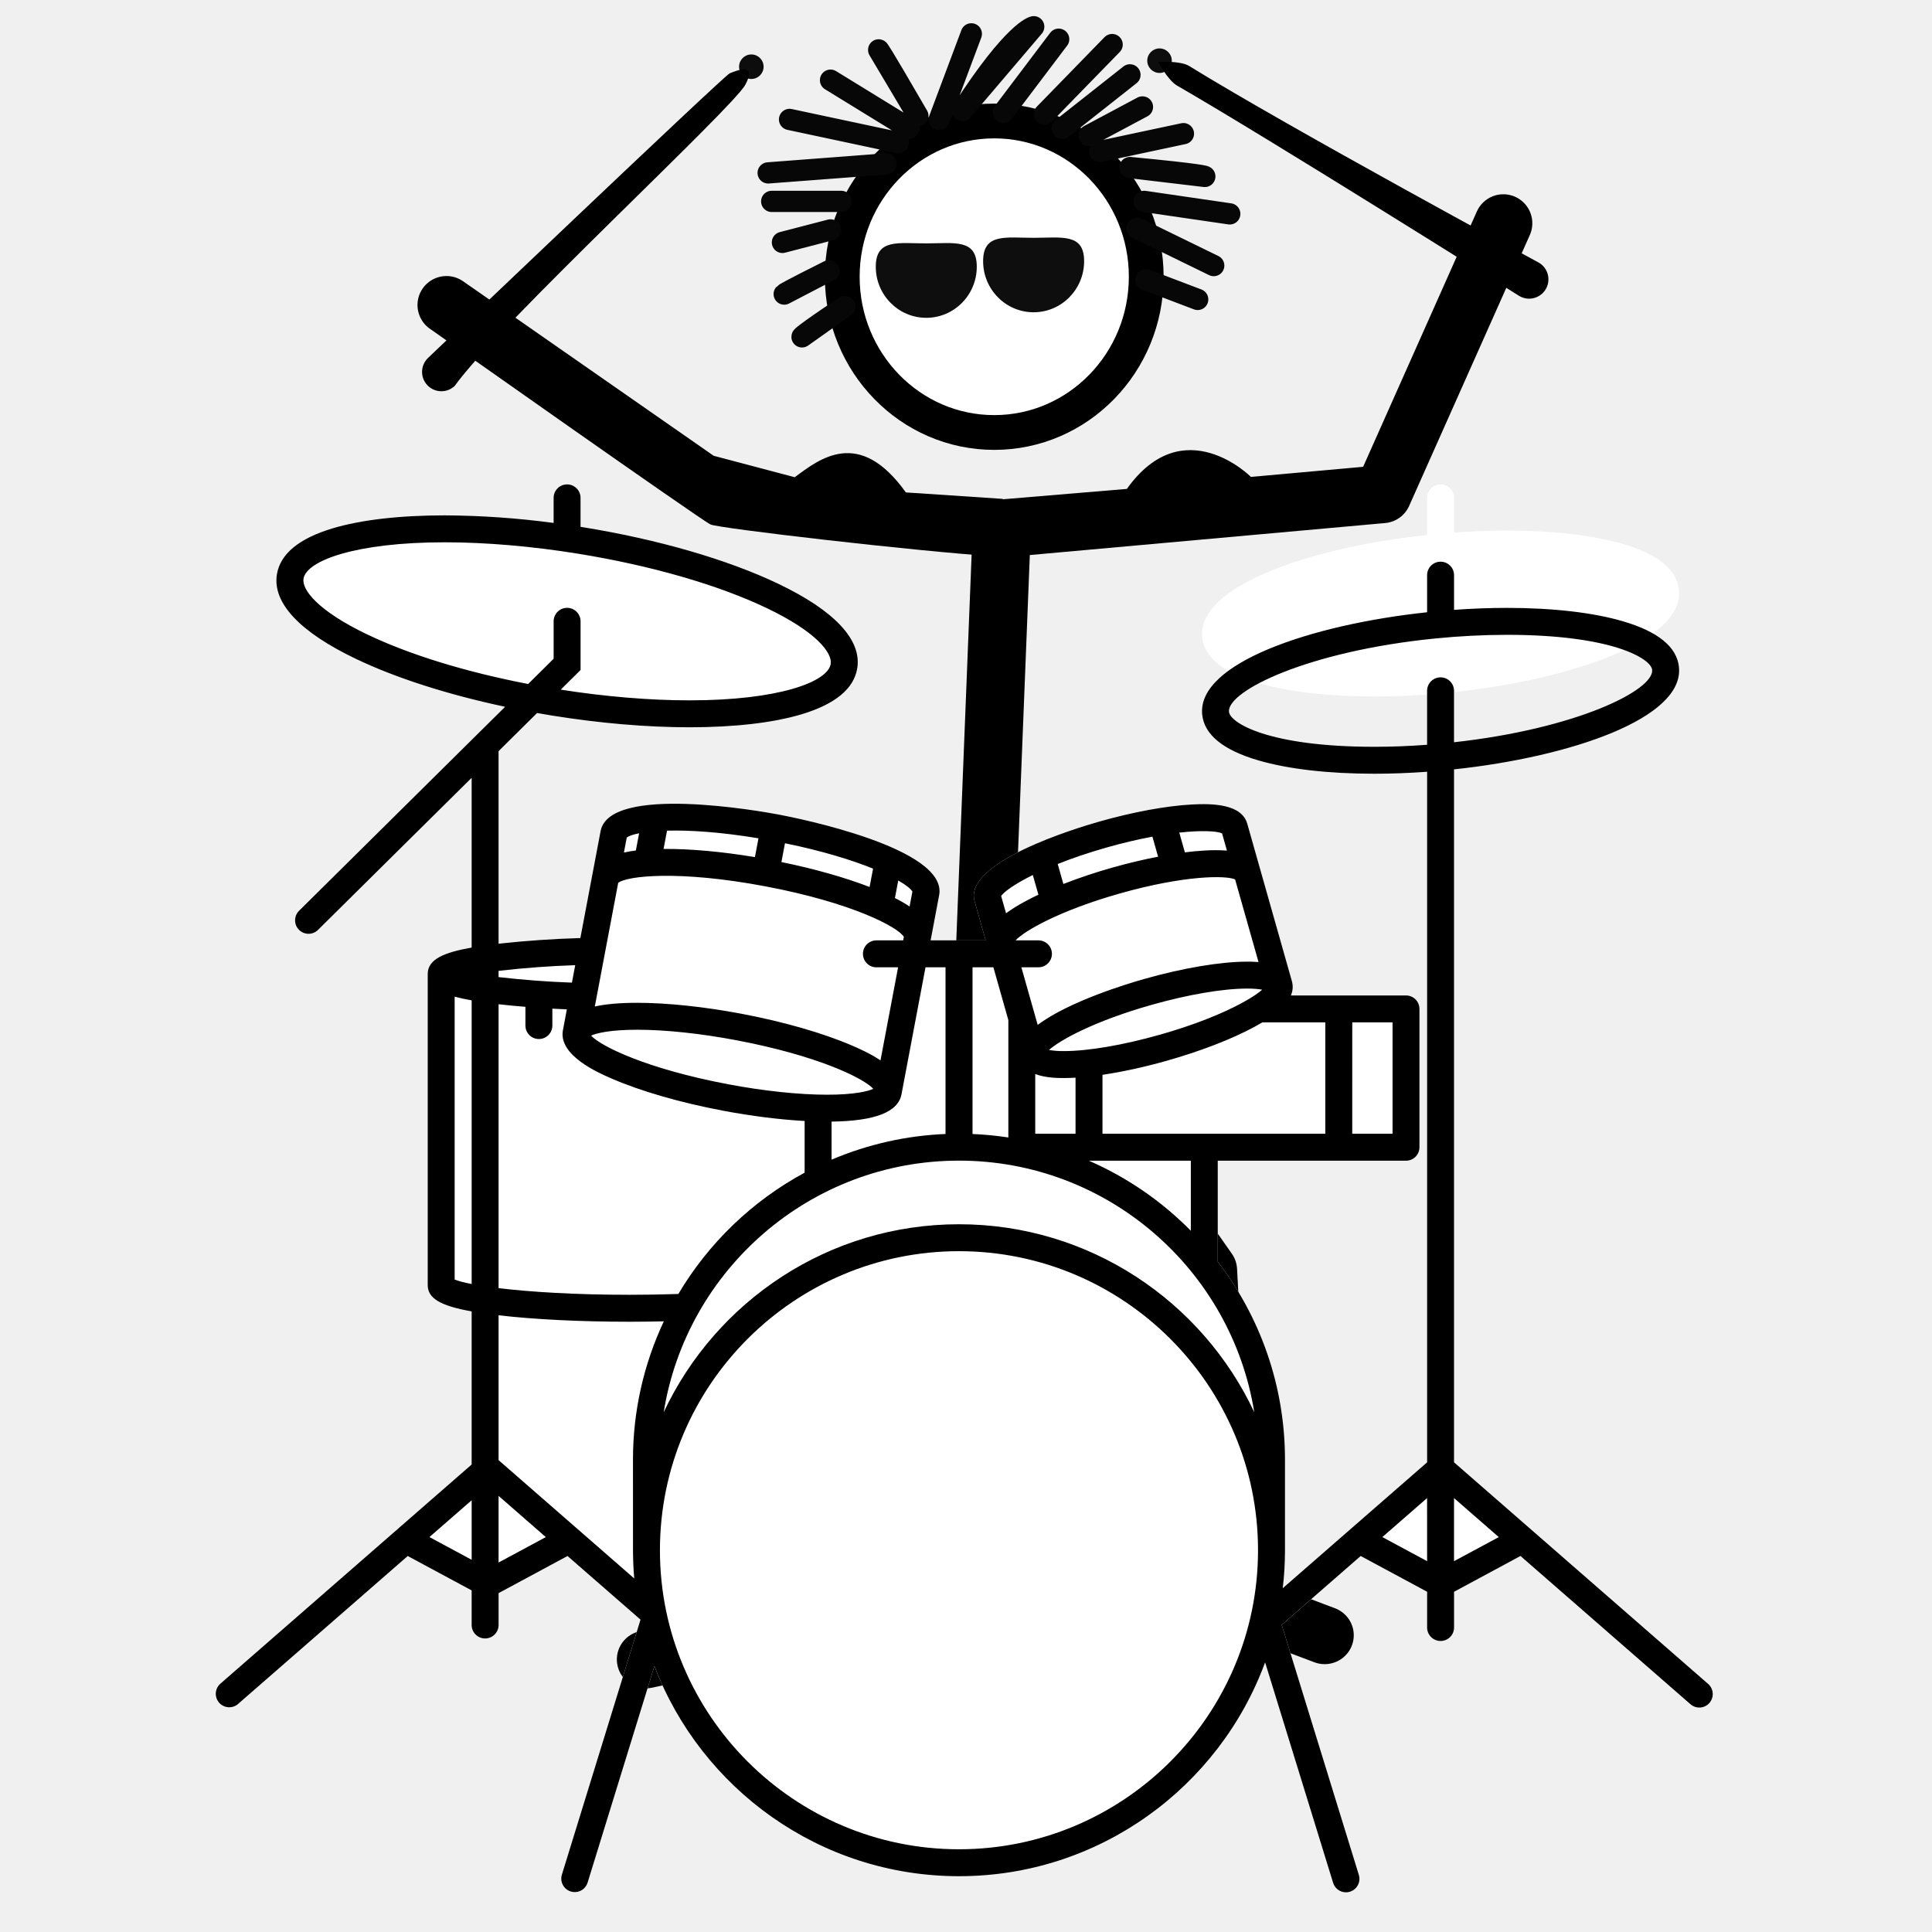
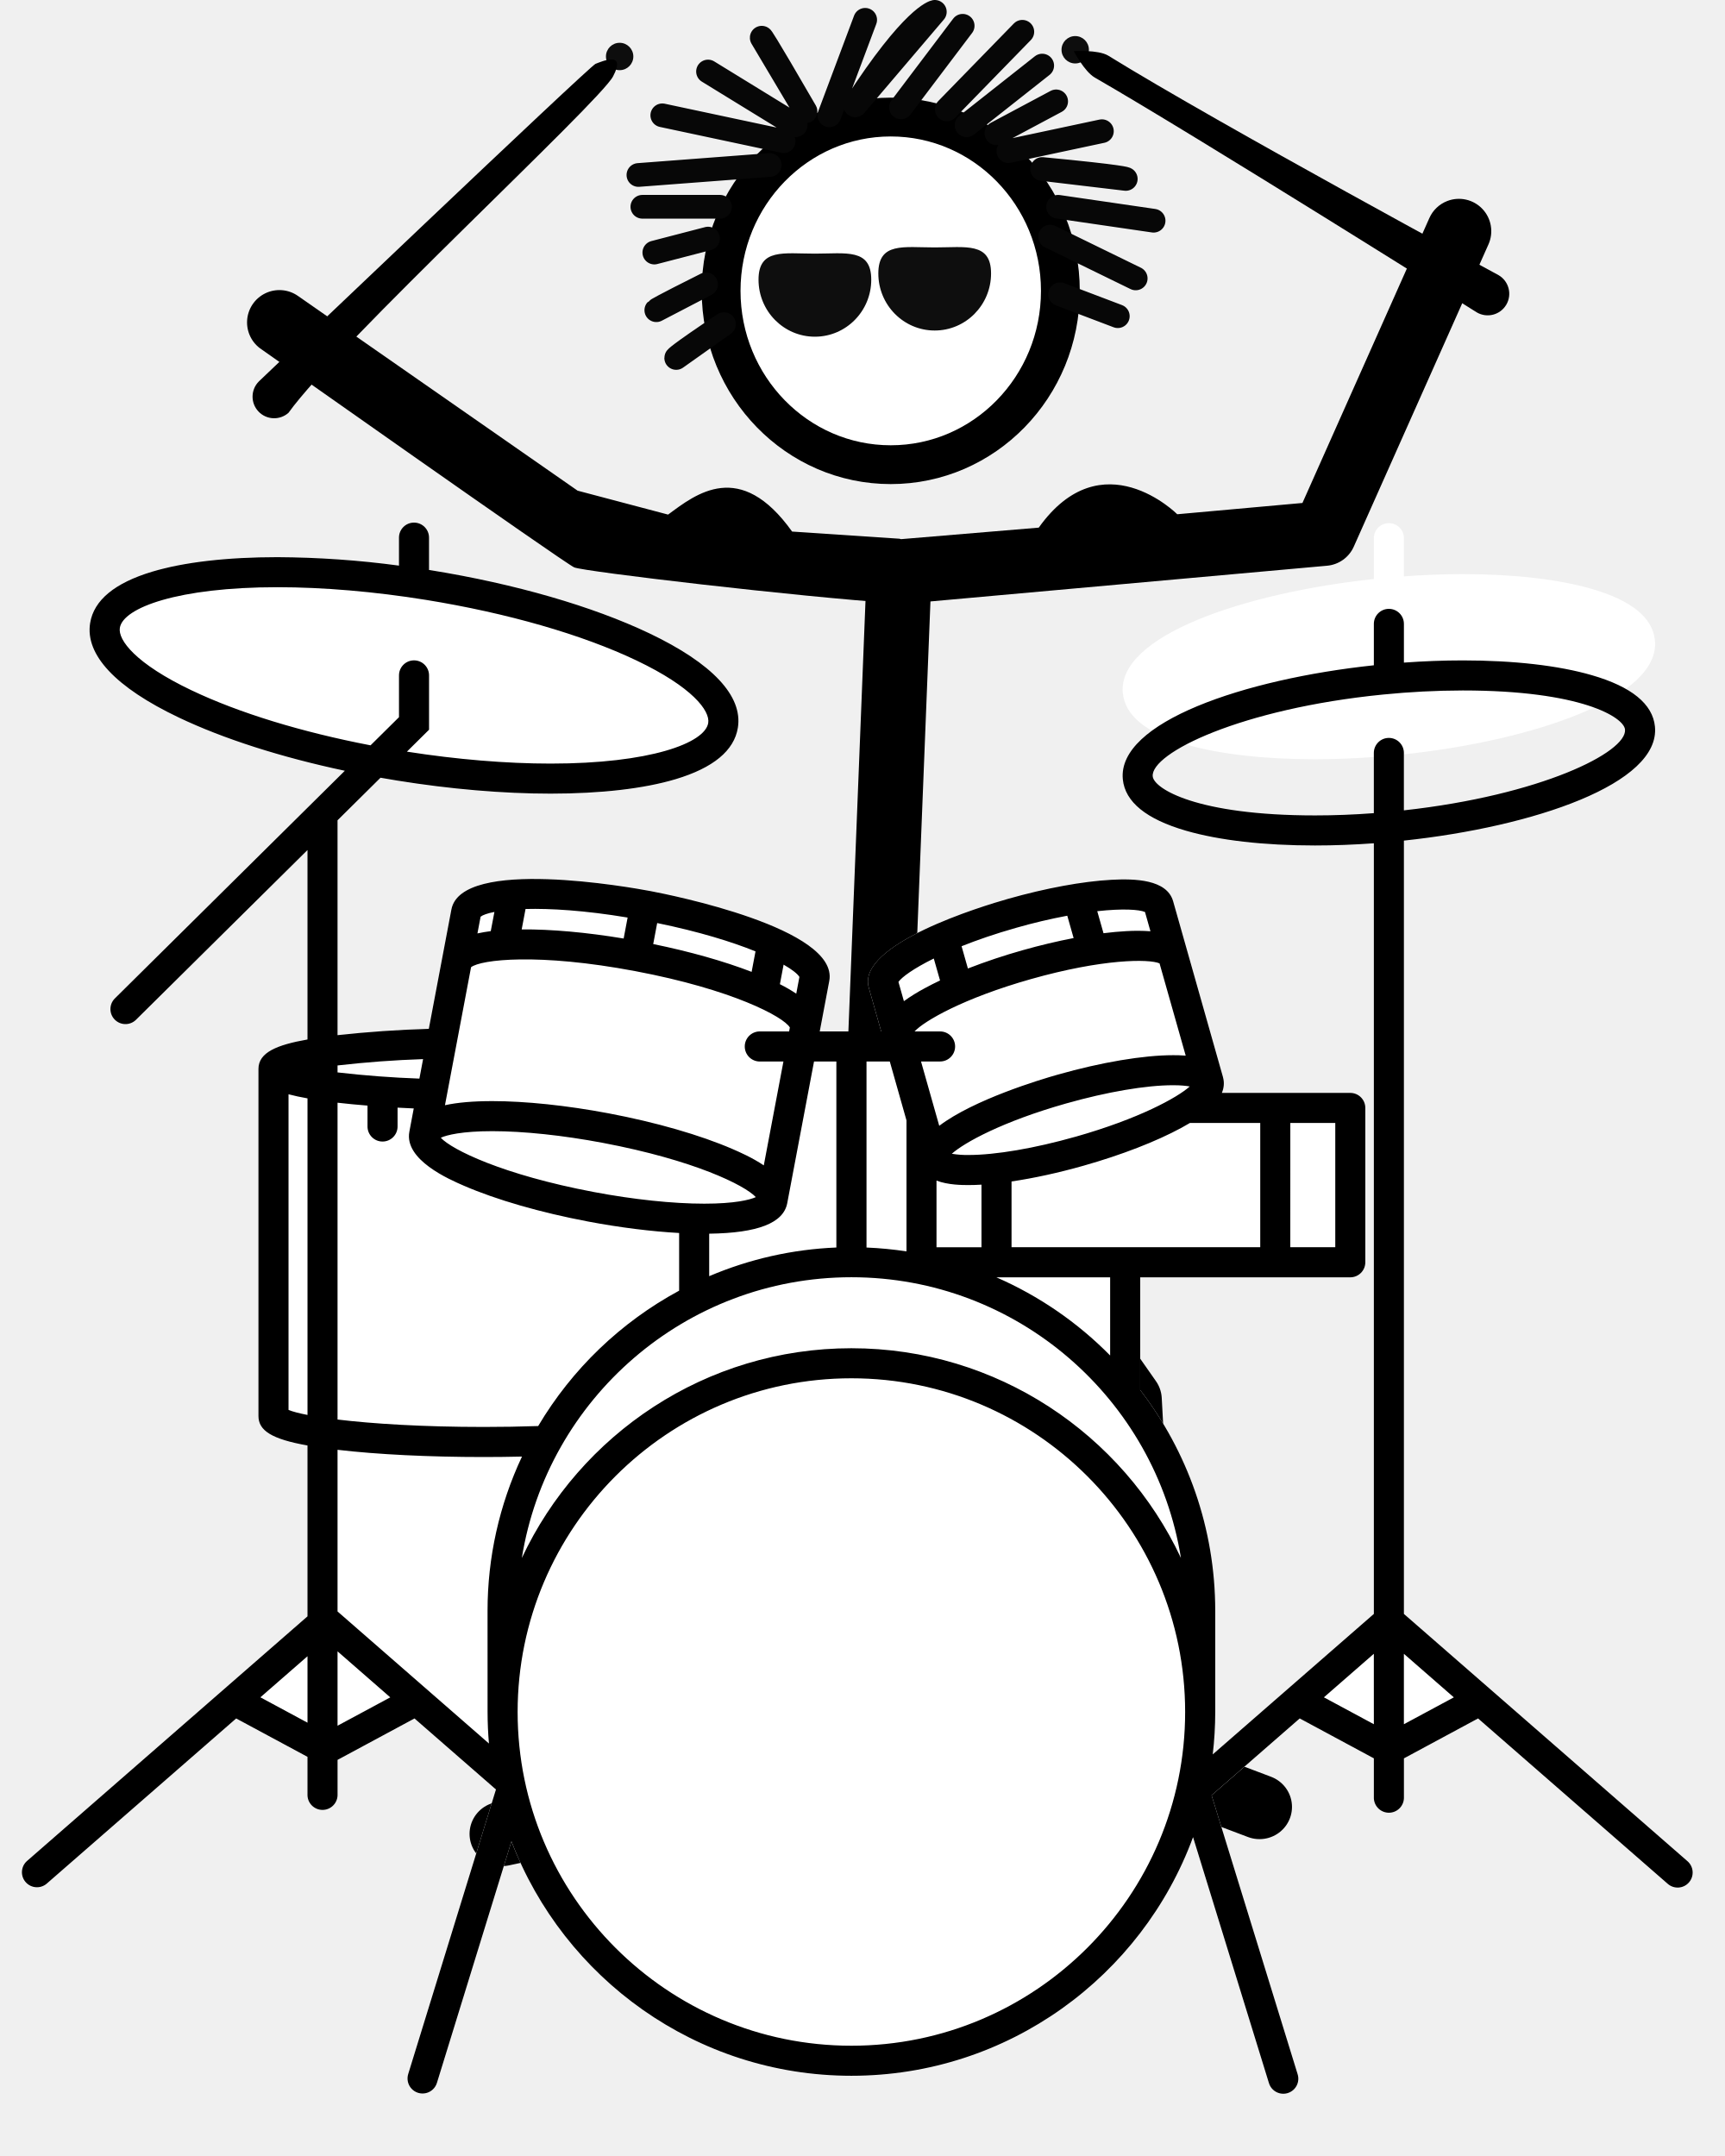
- <svg xmlns="http://www.w3.org/2000/svg" xml:space="preserve" width="100" height="100">
-   <g style="display:inline;stroke-width:1.839;stroke-dasharray:none">
-     <path d="m45.982 27.867-.55 13.945" style="fill:none;stroke:#000;stroke-width:1.839;stroke-linecap:round;stroke-linejoin:round;stroke-miterlimit:4.7;stroke-dasharray:none;stroke-opacity:1" transform="matrix(1.63742 0 0 1.62584 -23.45 -17.717)" />
-     <path d="m56.195 62.957-3.126-1.19-.562-10.43-6.93-9.966-7.078 10.188.284 11.298-4.043.87" style="display:inline;fill:none;stroke:#000;stroke-width:1.839;stroke-linecap:round;stroke-linejoin:round;stroke-miterlimit:4.7;stroke-dasharray:none;stroke-opacity:1" transform="matrix(1.63742 0 0 1.62584 -23.45 -17.717)" />
+ <svg xmlns="http://www.w3.org/2000/svg" xml:space="preserve" width="80" height="100" version="1.1" id="svg8">
+   <defs id="defs8" />
+   <g style="display:inline;stroke-width:1.839;stroke-dasharray:none" id="g2" transform="translate(-10.15201,-0.8330267)">
+     <path d="m 45.982,27.867 -0.55,13.945" style="fill:none;stroke:#000000;stroke-width:1.839;stroke-linecap:round;stroke-linejoin:round;stroke-miterlimit:4.7;stroke-dasharray:none;stroke-opacity:1" transform="matrix(1.63742,0,0,1.62584,-23.45,-17.717)" id="path1" />
+     <path d="m 56.195,62.957 -3.126,-1.19 -0.562,-10.43 -6.93,-9.966 -7.078,10.188 0.284,11.298 -4.043,0.87" style="display:inline;fill:none;stroke:#000000;stroke-width:1.839;stroke-linecap:round;stroke-linejoin:round;stroke-miterlimit:4.7;stroke-dasharray:none;stroke-opacity:1" transform="matrix(1.63742,0,0,1.62584,-23.45,-17.717)" id="path2" />
  </g>
-   <path d="M29.352 25.072a.697.697 0 0 0-.698.698v1.298a44 44 0 0 0-5.636-.392c-2.329 0-4.336.232-5.803.672-1.742.522-2.712 1.323-2.883 2.382-.238 1.473 1.182 2.988 4.107 4.381 2.08.991 4.758 1.847 7.706 2.473L15.47 47.15a.698.698 0 0 0 .98.993l7.961-7.883v8.785c-1.417.251-2.273.6-2.273 1.367V66.51c0 .68.62 1.074 2.273 1.369v7.924L11.391 87.16a.696.696 0 0 0-.067.983.696.696 0 0 0 .983.068l8.798-7.672 3.307 1.78v1.788a.697.697 0 0 0 1.395 0V82.46l3.568-1.92 3.777 3.293v.004L29.084 97.03a.697.697 0 1 0 1.332.41l3.455-11.203c2.424 6.352 8.576 10.875 15.768 10.875 7.265 0 13.472-4.615 15.843-11.068l3.514 11.396a.698.698 0 0 0 1.332-.41l-3.986-12.927 4.088-3.563 3.437 1.85v1.851a.697.697 0 0 0 1.395 0V82.39l3.437-1.85 8.799 7.672a.69.69 0 0 0 .982-.068.696.696 0 0 0-.066-.983L75.262 75.69V35.821c6.03-.642 11.903-2.643 11.64-5.29-.104-1.048-1.087-1.848-2.923-2.382-1.547-.448-3.618-.687-5.989-.687-.887 0-1.8.037-2.728.103V25.77a.697.697 0 0 0-1.395 0v1.92c-6.031.642-11.905 2.643-11.642 5.29.104 1.047 1.089 1.848 2.925 2.381 1.546.45 3.616.688 5.987.688.887 0 1.803-.037 2.73-.104V75.69l-7.472 6.516q.114-.967.115-1.965v-4.69c0-3.851-1.3-7.405-3.48-10.247v-5.225h9.743a.697.697 0 0 0 .698-.697v-7.16a.697.697 0 0 0-.698-.698h-5.955c.097-.231.125-.476.051-.736l-2.31-8.15c-.288-1.017-1.777-1.056-2.87-.996-1.333.072-3.034.385-4.789.882-1.178.335-7.027 2.104-6.457 4.116l.577 2.035h-2.852l.443-2.344c.461-2.44-7.392-3.997-8.289-4.166s-8.775-1.586-9.236.854l-1.047 5.535a53 53 0 0 0-4.232.293V38.88l1.992-1.973q.381.067.765.13c2.461.397 4.924.609 7.124.609 2.328 0 4.333-.232 5.8-.672 1.742-.523 2.714-1.326 2.885-2.385.238-1.473-1.182-2.987-4.107-4.381-2.638-1.256-6.234-2.295-10.125-2.924l-.092-.013v-1.5a.697.697 0 0 0-.697-.698" style="stroke-width:.174;fill:#fff" />
-   <path d="M88.413 87.16 75.261 75.69V39.822c6.031-.643 11.905-2.643 11.642-5.29-.104-1.048-1.088-1.849-2.925-2.382-1.546-.449-3.616-.686-5.987-.686-.887 0-1.802.035-2.73.102V29.77a.697.697 0 0 0-1.394 0v1.92c-6.031.643-11.904 2.643-11.642 5.29.104 1.048 1.088 1.849 2.925 2.382 1.546.449 3.616.686 5.987.686.888 0 1.803-.035 2.73-.102V75.69l-7.472 6.515q.115-.968.116-1.965v-4.688c0-3.853-1.3-7.406-3.48-10.249v-5.225h9.743a.697.697 0 0 0 .697-.697v-7.16a.697.697 0 0 0-.697-.697h-5.956c.097-.232.124-.478.05-.737h.001l-2.31-8.15c-.288-1.017-1.776-1.057-2.869-.997-1.334.073-3.035.386-4.79.884-1.178.334-7.028 2.102-6.458 4.114l.577 2.035h-2.85l.442-2.342c.461-2.44-7.392-3.997-8.29-4.167-.896-.17-8.774-1.586-9.235.854l-1.047 5.535a53 53 0 0 0-4.233.293V38.88l1.993-1.974q.38.068.765.13c2.46.398 4.923.608 7.123.608 2.329 0 4.335-.232 5.802-.672 1.742-.523 2.712-1.325 2.883-2.384.238-1.473-1.182-2.987-4.107-4.381-2.637-1.256-6.233-2.295-10.124-2.924l-.092-.014v-1.5a.697.697 0 0 0-1.394 0v1.298a44 44 0 0 0-5.638-.392c-2.329 0-4.335.232-5.802.672-1.742.523-2.712 1.325-2.883 2.384-.238 1.472 1.182 2.987 4.107 4.38 2.08.992 4.757 1.846 7.705 2.472L15.47 47.151a.697.697 0 0 0 .981.99l7.961-7.881v8.786c-1.417.251-2.274.6-2.274 1.367V66.51c0 .68.62 1.073 2.274 1.368v7.925L11.392 87.16a.697.697 0 0 0 .916 1.05l8.797-7.671 3.307 1.78v1.79a.697.697 0 0 0 1.395 0V82.46l3.568-1.921 3.777 3.293v.004l-4.068 13.192a.697.697 0 1 0 1.332.411l3.456-11.203c2.423 6.35 8.574 10.876 15.766 10.876 7.265 0 13.473-4.615 15.844-11.068l3.515 11.395a.697.697 0 1 0 1.332-.41l-3.987-12.927 4.087-3.564 3.438 1.851v1.851a.697.697 0 0 0 1.395 0v-1.85l3.438-1.852 8.797 7.672a.694.694 0 0 0 .984-.067.697.697 0 0 0-.068-.983M19.04 32.854c-2.604-1.241-3.422-2.338-3.33-2.9.15-.937 2.71-1.885 7.308-1.885 2.127 0 4.513.204 6.901.59 3.765.61 7.227 1.606 9.748 2.807 2.603 1.24 3.421 2.337 3.33 2.9-.151.936-2.71 1.884-7.309 1.884-2.056 0-4.356-.192-6.665-.554l1.027-1.017v-2.52a.697.697 0 0 0-1.394 0v1.938l-1.319 1.306c-3.198-.615-6.104-1.504-8.297-2.55m5.373 47.882-2.185-1.177 2.185-1.905Zm0-14.274c-.4-.078-.698-.157-.88-.233v-14.64c.261.07.558.133.88.19zm45.58-13.544h2.085v5.765h-2.086zm-1.395 0v5.765H57.064v-3.05c1.027-.152 2.175-.4 3.346-.733 1.754-.497 3.366-1.122 4.54-1.76q.19-.104.389-.222zm-6.961 7.16v3.627a16.9 16.9 0 0 0-5.278-3.627zm-1.607-6.52c-1.897.538-3.706.847-4.962.847a4.3 4.3 0 0 1-.774-.057c.58-.518 2.352-1.497 5.299-2.332 1.897-.538 3.706-.847 4.963-.847.362 0 .61.027.773.058-.58.517-2.351 1.496-5.299 2.332m-4.36 2.222v2.903h-2.086v-3.09c.543.204 1.19.206 1.484.206q.286 0 .603-.019m9.47-5.985c-.239-.02-.449-.02-.584-.02-1.38 0-3.328.328-5.343.9-.82.231-3.894 1.157-5.503 2.375l-.845-2.983h.884a.697.697 0 0 0 0-1.394h-1.184c.45-.484 2.252-1.536 5.392-2.426 3.335-.945 5.484-.944 5.97-.73zm-1.888-6.662.253.894a8.5 8.5 0 0 0-1.138-.005q-.49.027-1.039.096l-.29-1.022c1.18-.13 1.947-.079 2.214.038m-5.97.732a26 26 0 0 1 2.366-.56l.294 1.036c-.757.146-1.554.335-2.365.564a28 28 0 0 0-2.538.848l-.293-1.033c.717-.286 1.56-.579 2.536-.855m-3.825 1.424.28.984.012.034q-.377.178-.71.36a8.5 8.5 0 0 0-.968.601l-.253-.893c.154-.222.703-.623 1.64-1.086m-3.121 4.778h1.08l.774 2.732v6.075a17 17 0 0 0-1.854-.179zM64.92 73.094c-2.696-5.741-8.532-9.727-15.283-9.727-6.752 0-12.589 3.987-15.284 9.73 1.18-7.372 7.584-13.023 15.284-13.023 7.699 0 14.102 5.65 15.283 13.02M48.94 50.067v8.628a16.8 16.8 0 0 0-5.898 1.33v-1.971c2.257-.03 3.445-.493 3.62-1.417l1.242-6.57zm-2.447-4.492c.406.233.65.431.733.57l-.146.777a7 7 0 0 0-.759-.44Zm-5.863-1.929c1.953.4 3.472.874 4.56 1.314l-.18.95c-1.283-.495-2.864-.942-4.564-1.29Zm-6.105-.652c1.149-.03 2.74.065 4.734.397l-.184.973c-1.726-.287-3.366-.434-4.729-.423Zm-2.084.357c.103-.08.318-.158.64-.22l-.169.89c-.2.026-.41.06-.618.106zm-.443 2.344c.455-.358 3.126-.668 7.621.182 4.497.85 6.87 2.114 7.164 2.613l-.034.183h-1.386a.697.697 0 0 0 0 1.395h1.122l-.911 4.818c-.537-.362-1.133-.62-1.442-.755-1.507-.653-3.552-1.242-5.759-1.66-1.934-.365-3.848-.566-5.391-.566q-1.329 0-2.194.19zm.984 7.604c1.458 0 3.28.193 5.132.543 4.228.8 6.58 1.964 7.09 2.516-.277.126-.978.304-2.388.304-1.458 0-3.281-.192-5.132-.542-4.228-.8-6.58-1.965-7.09-2.516.277-.126.978-.305 2.388-.305m-7.176-3.048a49 49 0 0 1 3.967-.294l-.17.904a48 48 0 0 1-3.797-.287zm0 1.728q.649.075 1.39.134v.97a.697.697 0 0 0 1.394 0v-.875q.369.02.75.037l-.203 1.079c-.246 1.303 1.843 2.209 2.53 2.506 1.506.653 3.551 1.242 5.758 1.66 1.47.278 2.93.46 4.223.532v2.675a17 17 0 0 0-6.537 6.279 75 75 0 0 1-2.521.042c-2.847 0-5.174-.15-6.784-.344zm0 28.897v-3.45l2.445 2.134zm6.957-5.324.001 4.687q.001.74.064 1.462l-7.022-6.125v-7.498c1.844.216 4.241.335 6.784.335q.892 0 1.77-.021a16.8 16.8 0 0 0-1.597 7.16m16.874 20.166c-8.535 0-15.479-6.944-15.479-15.479s6.944-15.478 15.479-15.478 15.478 6.944 15.478 15.478c0 8.535-6.943 15.479-15.478 15.479m24.23-14.912-2.317-1.247 2.316-2.02Zm.696-45.747a.697.697 0 0 0-.697.697v2.793c-.929.07-1.843.105-2.73.105-5.495 0-7.468-1.244-7.524-1.81-.107-1.08 4.099-3.144 10.682-3.797a38 38 0 0 1 3.696-.189c5.495 0 7.469 1.244 7.525 1.811.104 1.055-3.918 3.052-10.255 3.75v-2.663a.697.697 0 0 0-.697-.697m.697 45.747V77.54l2.316 2.02z" style="stroke-width:.174" />
-   <ellipse cx="51.462" cy="14.324" rx="7.867" ry="8.062" style="display:inline;fill:#fff;stroke:#000;stroke-width:1.8;stroke-linecap:round;stroke-linejoin:round;stroke-miterlimit:4.7;stroke-dasharray:none" />
-   <path d="M77.273 10.156a1.5 1.5 0 0 0-.832.791l-2.78 6.243-1.163 2.61-1.943 4.362-5.806.523s-3.486-3.5-6.423.621l-6.387.534-.072-.02-4.98-.332c-2.414-3.38-4.459-1.743-5.751-.787l-4.197-1.11-12.966-9.03a1.5 1.5 0 1 0-1.672 2.49s14.03 9.901 14.48 10.098 10.434 1.368 14.885 1.665l.031-.01q.037.033.076.063l8.349-.752 5.14-.463 6.44-.58a1.5 1.5 0 0 0 1.234-.884l6.246-14.02a1.5 1.5 0 0 0-1.909-2.012" style="color:#000;fill:#000;stroke-linecap:round;stroke-linejoin:round;stroke-miterlimit:4.7;-inkscape-stroke:none" />
-   <path d="M61.542 3.41c-.476-.28-1.593-.205-1.593-.205s.494.943.97 1.222c4.798 2.764 17.722 10.895 17.722 10.895a1 1 0 1 0 1.011-1.726S66.797 6.655 61.542 3.41m-23.766.38C37.49 3.9 22.16 18.522 22.16 18.522a1 1 0 0 0 1.373 1.456c2.29-3.202 14.411-14.39 15.05-15.6s-.521-.694-.807-.586" style="color:#000;fill:#000;stroke-linecap:round;stroke-linejoin:round;stroke-miterlimit:4.7;-inkscape-stroke:none" />
-   <circle cx="60.017" cy="3.141" r=".635" style="fill:#000;fill-opacity:.942;stroke:none;stroke-width:2.241;stroke-linecap:round;stroke-linejoin:round;stroke-miterlimit:4.7;stroke-dasharray:none;stroke-opacity:1" />
-   <path d="M53.506 1.383s-1.016.185-3.692 4.336l1.569-1.842zm-3.23.369-1.66 4.43zm-4.797.83s0-.091 2.029 3.414zm9.318-.553-2.86 3.784Zm2.767.278L54.06 5.904zm.922 1.568L54.98 6.643Zm-15.498.275 4.059 2.493zm16.145 1.385-2.768 1.477zm-18.266.647 5.627 1.199zm20.387.736-4.336.924zM45.848 8.486l-6.088.463zm12.638.186 3.875.46s0-.091-3.875-.46m-18.543 1.752h3.598zm19.282 0 4.427.646zm-.37 1.385 3.967 1.937zm-15.867.091-2.49.647zm-.092 2.121c-2.098 1.05-2.291 1.183-2.306 1.2zm16.42.461 2.676 1.016zm-15.59 1.385c-2.213 1.476-2.214 1.569-2.214 1.569z" style="fill:none;fill-opacity:.942;stroke:#070707;stroke-width:1.1;stroke-linecap:round;stroke-linejoin:round;stroke-miterlimit:4.7;stroke-dasharray:none;stroke-opacity:1" />
-   <circle cx="38.889" cy="3.453" r=".635" style="fill:#000;fill-opacity:.942;stroke:none;stroke-width:2.241;stroke-linecap:round;stroke-linejoin:round;stroke-miterlimit:4.7;stroke-dasharray:none;stroke-opacity:1" />
-   <path d="M50.558 13.805c0 1.46-1.17 2.645-2.614 2.645s-2.614-1.184-2.614-2.645 1.17-1.208 2.614-1.208 2.614-.253 2.614 1.208m5.556-.288c0 1.461-1.17 2.646-2.614 2.646s-2.614-1.185-2.614-2.646 1.17-1.208 2.614-1.208 2.614-.252 2.614 1.208" style="fill-opacity:.942;stroke-width:1.231;stroke-linecap:round;stroke-linejoin:round;stroke-miterlimit:4.7" />
+   <path d="m 19.2,24.239 a 0.697,0.697 0 0 0 -0.698,0.698 v 1.298 a 44,44 0 0 0 -5.636,-0.392 c -2.329,0 -4.336,0.232 -5.803,0.672 -1.742,0.522 -2.712,1.323 -2.883,2.382 -0.238,1.473 1.182,2.988 4.107,4.381 2.08,0.991 4.758,1.847 7.706,2.473 l -10.675,10.566 a 0.698,0.698 0 0 0 0.98,0.993 l 7.961,-7.883 v 8.785 c -1.417,0.251 -2.273,0.6 -2.273,1.367 v 16.098 c 0,0.68 0.62,1.074 2.273,1.369 v 7.924 l -13.02,11.357 a 0.696,0.696 0 0 0 -0.067,0.983 0.696,0.696 0 0 0 0.983,0.068 l 8.798,-7.672 3.307,1.78 v 1.788 a 0.698,0.698 0 0 0 1.395,0 v -1.647 l 3.568,-1.92 3.777,3.293 v 0.004 l -4.068,13.193 a 0.697,0.697 0 1 0 1.332,0.41 l 3.455,-11.203 c 2.424,6.352 8.576,10.875 15.768,10.875 7.265,0 13.472,-4.615 15.843,-11.068 l 3.514,11.396 a 0.698,0.698 0 0 0 1.332,-0.41 l -3.986,-12.927 4.088,-3.563 3.437,1.85 v 1.851 a 0.698,0.698 0 0 0 1.395,0 v -1.851 l 3.437,-1.85 8.799,7.672 a 0.69,0.69 0 0 0 0.982,-0.068 0.696,0.696 0 0 0 -0.066,-0.983 l -13.152,-11.471 v -39.869 c 6.03,-0.642 11.903,-2.643 11.64,-5.29 -0.104,-1.048 -1.087,-1.848 -2.923,-2.382 -1.547,-0.448 -3.618,-0.687 -5.989,-0.687 -0.887,0 -1.8,0.037 -2.728,0.103 v -1.795 a 0.698,0.698 0 0 0 -1.395,0 v 1.92 c -6.031,0.642 -11.905,2.643 -11.642,5.29 0.104,1.047 1.089,1.848 2.925,2.381 1.546,0.45 3.616,0.688 5.987,0.688 0.887,0 1.803,-0.037 2.73,-0.104 v 39.745 l -7.472,6.516 q 0.114,-0.967 0.115,-1.965 v -4.69 c 0,-3.851 -1.3,-7.405 -3.48,-10.247 v -5.225 h 9.743 a 0.697,0.697 0 0 0 0.698,-0.697 v -7.16 a 0.697,0.697 0 0 0 -0.698,-0.698 h -5.955 c 0.097,-0.231 0.125,-0.476 0.051,-0.736 l -2.31,-8.15 c -0.288,-1.017 -1.777,-1.056 -2.87,-0.996 -1.333,0.072 -3.034,0.385 -4.789,0.882 -1.178,0.335 -7.027,2.104 -6.457,4.116 l 0.577,2.035 h -2.852 l 0.443,-2.344 c 0.461,-2.44 -7.392,-3.997 -8.289,-4.166 -0.897,-0.169 -8.775,-1.586 -9.236,0.854 l -1.047,5.535 a 53,53 0 0 0 -4.232,0.293 v -9.967 l 1.992,-1.973 q 0.381,0.067 0.765,0.13 c 2.461,0.397 4.924,0.609 7.124,0.609 2.328,0 4.333,-0.232 5.8,-0.672 1.742,-0.523 2.714,-1.326 2.885,-2.385 0.238,-1.473 -1.182,-2.987 -4.107,-4.381 -2.638,-1.256 -6.234,-2.295 -10.125,-2.924 l -0.092,-0.013 v -1.5 a 0.697,0.697 0 0 0 -0.697,-0.698" style="fill:#ffffff;stroke-width:0.174" id="path3" />
+   <path d="m 78.261,86.327 -13.152,-11.47 v -35.868 c 6.031,-0.643 11.905,-2.643 11.642,-5.29 -0.104,-1.048 -1.088,-1.849 -2.925,-2.382 -1.546,-0.449 -3.616,-0.686 -5.987,-0.686 -0.887,0 -1.802,0.035 -2.73,0.102 v -1.796 a 0.697,0.697 0 0 0 -1.394,0 v 1.92 c -6.031,0.643 -11.904,2.643 -11.642,5.29 0.104,1.048 1.088,1.849 2.925,2.382 1.546,0.449 3.616,0.686 5.987,0.686 0.888,0 1.803,-0.035 2.73,-0.102 v 35.744 l -7.472,6.515 q 0.115,-0.968 0.116,-1.965 v -4.688 c 0,-3.853 -1.3,-7.406 -3.48,-10.249 v -5.225 h 9.743 a 0.697,0.697 0 0 0 0.697,-0.697 v -7.16 a 0.697,0.697 0 0 0 -0.697,-0.697 h -5.956 c 0.097,-0.232 0.124,-0.478 0.05,-0.737 h 10e-4 l -2.31,-8.15 c -0.288,-1.017 -1.776,-1.057 -2.869,-0.997 -1.334,0.073 -3.035,0.386 -4.79,0.884 -1.178,0.334 -7.028,2.102 -6.458,4.114 l 0.577,2.035 h -2.85 l 0.442,-2.342 c 0.461,-2.44 -7.392,-3.997 -8.29,-4.167 -0.896,-0.17 -8.774,-1.586 -9.235,0.854 l -1.047,5.535 a 53,53 0 0 0 -4.233,0.293 v -9.966 l 1.993,-1.974 q 0.38,0.068 0.765,0.13 c 2.46,0.398 4.923,0.608 7.123,0.608 2.329,0 4.335,-0.232 5.802,-0.672 1.742,-0.523 2.712,-1.325 2.883,-2.384 0.238,-1.473 -1.182,-2.987 -4.107,-4.381 -2.637,-1.256 -6.233,-2.295 -10.124,-2.924 l -0.092,-0.014 v -1.5 a 0.697,0.697 0 0 0 -1.394,0 v 1.298 a 44,44 0 0 0 -5.638,-0.392 c -2.329,0 -4.335,0.232 -5.802,0.672 -1.742,0.523 -2.712,1.325 -2.883,2.384 -0.238,1.472 1.182,2.987 4.107,4.38 2.08,0.992 4.757,1.846 7.705,2.472 l -10.674,10.568 a 0.697,0.697 0 0 0 0.981,0.99 l 7.961,-7.881 v 8.786 c -1.417,0.251 -2.274,0.6 -2.274,1.367 v 16.097 c 0,0.68 0.62,1.073 2.274,1.368 v 7.925 l -13.02,11.357 a 0.697,0.697 0 0 0 0.916,1.05 l 8.797,-7.671 3.307,1.78 v 1.79 a 0.698,0.698 0 0 0 1.395,0 v -1.649 l 3.568,-1.921 3.777,3.293 v 0.004 l -4.068,13.192 a 0.697,0.697 0 1 0 1.332,0.411 l 3.456,-11.203 c 2.423,6.35 8.574,10.876 15.766,10.876 7.265,0 13.473,-4.615 15.844,-11.068 l 3.515,11.395 a 0.697,0.697 0 1 0 1.332,-0.41 l -3.987,-12.927 4.087,-3.564 3.438,1.851 v 1.851 a 0.698,0.698 0 0 0 1.395,0 v -1.85 l 3.438,-1.852 8.797,7.672 a 0.694,0.694 0 0 0 0.984,-0.067 0.697,0.697 0 0 0 -0.068,-0.983 m -69.373,-54.306 c -2.604,-1.241 -3.422,-2.338 -3.33,-2.9 0.15,-0.937 2.71,-1.885 7.308,-1.885 2.127,0 4.513,0.204 6.901,0.59 3.765,0.61 7.227,1.606 9.748,2.807 2.603,1.24 3.421,2.337 3.33,2.9 -0.151,0.936 -2.71,1.884 -7.309,1.884 -2.056,0 -4.356,-0.192 -6.665,-0.554 l 1.027,-1.017 v -2.52 a 0.697,0.697 0 0 0 -1.394,0 v 1.938 l -1.319,1.306 c -3.198,-0.615 -6.104,-1.504 -8.297,-2.55 m 5.373,47.882 -2.185,-1.177 2.185,-1.905 z m 0,-14.274 c -0.4,-0.078 -0.698,-0.157 -0.88,-0.233 v -14.64 c 0.261,0.07 0.558,0.133 0.88,0.19 z m 45.58,-13.544 h 2.085 v 5.765 h -2.086 z m -1.395,0 v 5.765 h -11.534 v -3.05 c 1.027,-0.152 2.175,-0.4 3.346,-0.733 1.754,-0.497 3.366,-1.122 4.54,-1.76 q 0.19,-0.104 0.389,-0.222 z m -6.961,7.16 v 3.627 a 16.9,16.9 0 0 0 -5.278,-3.627 z m -1.607,-6.52 c -1.897,0.538 -3.706,0.847 -4.962,0.847 a 4.3,4.3 0 0 1 -0.774,-0.057 c 0.58,-0.518 2.352,-1.497 5.299,-2.332 1.897,-0.538 3.706,-0.847 4.963,-0.847 0.362,0 0.61,0.027 0.773,0.058 -0.58,0.517 -2.351,1.496 -5.299,2.332 m -4.36,2.222 v 2.903 h -2.086 v -3.09 c 0.543,0.204 1.19,0.206 1.484,0.206 q 0.286,0 0.603,-0.019 m 9.47,-5.985 c -0.239,-0.02 -0.449,-0.02 -0.584,-0.02 -1.38,0 -3.328,0.328 -5.343,0.9 -0.82,0.231 -3.894,1.157 -5.503,2.375 l -0.845,-2.983 h 0.884 a 0.697,0.697 0 0 0 0,-1.394 h -1.184 c 0.45,-0.484 2.252,-1.536 5.392,-2.426 3.335,-0.945 5.484,-0.944 5.97,-0.73 z m -1.888,-6.662 0.253,0.894 a 8.5,8.5 0 0 0 -1.138,-0.005 q -0.49,0.027 -1.039,0.096 l -0.29,-1.022 c 1.18,-0.13 1.947,-0.079 2.214,0.038 m -5.97,0.732 a 26,26 0 0 1 2.366,-0.56 l 0.294,1.036 c -0.757,0.146 -1.554,0.335 -2.365,0.564 a 28,28 0 0 0 -2.538,0.848 l -0.293,-1.033 c 0.717,-0.286 1.56,-0.579 2.536,-0.855 m -3.825,1.424 0.28,0.984 0.012,0.034 q -0.377,0.178 -0.71,0.36 a 8.5,8.5 0 0 0 -0.968,0.601 l -0.253,-0.893 c 0.154,-0.222 0.703,-0.623 1.64,-1.086 m -3.121,4.778 h 1.08 l 0.774,2.732 v 6.075 a 17,17 0 0 0 -1.854,-0.179 z m 14.582,23.026 c -2.696,-5.741 -8.532,-9.727 -15.283,-9.727 -6.752,0 -12.589,3.987 -15.284,9.73 1.18,-7.372 7.584,-13.023 15.284,-13.023 7.699,0 14.102,5.65 15.283,13.02 m -15.98,-23.027 v 8.628 a 16.8,16.8 0 0 0 -5.898,1.33 v -1.971 c 2.257,-0.03 3.445,-0.493 3.62,-1.417 l 1.242,-6.57 z m -2.447,-4.492 c 0.406,0.233 0.65,0.431 0.733,0.57 l -0.146,0.777 a 7,7 0 0 0 -0.759,-0.44 z m -5.863,-1.929 c 1.953,0.4 3.472,0.874 4.56,1.314 l -0.18,0.95 c -1.283,-0.495 -2.864,-0.942 -4.564,-1.29 z m -6.105,-0.652 c 1.149,-0.03 2.74,0.065 4.734,0.397 l -0.184,0.973 c -1.726,-0.287 -3.366,-0.434 -4.729,-0.423 z m -2.084,0.357 c 0.103,-0.08 0.318,-0.158 0.64,-0.22 l -0.169,0.89 c -0.2,0.026 -0.41,0.06 -0.618,0.106 z m -0.443,2.344 c 0.455,-0.358 3.126,-0.668 7.621,0.182 4.497,0.85 6.87,2.114 7.164,2.613 l -0.034,0.183 h -1.386 a 0.698,0.698 0 0 0 0,1.395 h 1.122 l -0.911,4.818 c -0.537,-0.362 -1.133,-0.62 -1.442,-0.755 -1.507,-0.653 -3.552,-1.242 -5.759,-1.66 -1.934,-0.365 -3.848,-0.566 -5.391,-0.566 q -1.329,0 -2.194,0.19 z m 0.984,7.604 c 1.458,0 3.28,0.193 5.132,0.543 4.228,0.8 6.58,1.964 7.09,2.516 -0.277,0.126 -0.978,0.304 -2.388,0.304 -1.458,0 -3.281,-0.192 -5.132,-0.542 -4.228,-0.8 -6.58,-1.965 -7.09,-2.516 0.277,-0.126 0.978,-0.305 2.388,-0.305 m -7.176,-3.048 a 49,49 0 0 1 3.967,-0.294 l -0.17,0.904 a 48,48 0 0 1 -3.797,-0.287 z m 0,1.728 q 0.649,0.075 1.39,0.134 v 0.97 a 0.697,0.697 0 0 0 1.394,0 v -0.875 q 0.369,0.02 0.75,0.037 l -0.203,1.079 c -0.246,1.303 1.843,2.209 2.53,2.506 1.506,0.653 3.551,1.242 5.758,1.66 1.47,0.278 2.93,0.46 4.223,0.532 v 2.675 a 17,17 0 0 0 -6.537,6.279 75,75 0 0 1 -2.521,0.042 c -2.847,0 -5.174,-0.15 -6.784,-0.344 z m 0,28.897 v -3.45 l 2.445,2.134 z m 6.957,-5.324 0.001,4.687 q 10e-4,0.74 0.064,1.462 l -7.022,-6.125 v -7.498 c 1.844,0.216 4.241,0.335 6.784,0.335 q 0.892,0 1.77,-0.021 a 16.8,16.8 0 0 0 -1.597,7.16 m 16.874,20.166 c -8.535,0 -15.479,-6.944 -15.479,-15.479 0,-8.535 6.944,-15.478 15.479,-15.478 8.535,0 15.478,6.944 15.478,15.478 0,8.535 -6.943,15.479 -15.478,15.479 m 24.23,-14.912 -2.317,-1.247 2.316,-2.02 z m 0.696,-45.747 a 0.697,0.697 0 0 0 -0.697,0.697 v 2.793 c -0.929,0.07 -1.843,0.105 -2.73,0.105 -5.495,0 -7.468,-1.244 -7.524,-1.81 -0.107,-1.08 4.099,-3.144 10.682,-3.797 a 38,38 0 0 1 3.696,-0.189 c 5.495,0 7.469,1.244 7.525,1.811 0.104,1.055 -3.918,3.052 -10.255,3.75 v -2.663 a 0.697,0.697 0 0 0 -0.697,-0.697 m 0.697,45.747 v -3.266 l 2.316,2.02 z" style="stroke-width:0.174" id="path4" />
+   <ellipse cx="41.31" cy="13.491" rx="7.867" ry="8.062" style="display:inline;fill:#ffffff;stroke:#000000;stroke-width:1.8;stroke-linecap:round;stroke-linejoin:round;stroke-miterlimit:4.7;stroke-dasharray:none" id="ellipse4" />
+   <path d="m 67.121,9.323 a 1.5,1.5 0 0 0 -0.832,0.791 l -2.78,6.243 -1.163,2.61 -1.943,4.362 -5.806,0.523 c 0,0 -3.486,-3.5 -6.423,0.621 l -6.387,0.534 -0.072,-0.02 -4.98,-0.332 c -2.414,-3.38 -4.459,-1.743 -5.751,-0.787 l -4.197,-1.11 -12.966,-9.03 a 1.5,1.5 0 1 0 -1.672,2.49 c 0,0 14.03,9.901 14.48,10.098 0.45,0.197 10.434,1.368 14.885,1.665 l 0.031,-0.01 q 0.037,0.033 0.076,0.063 l 8.349,-0.752 5.14,-0.463 6.44,-0.58 a 1.5,1.5 0 0 0 1.234,-0.884 l 6.246,-14.02 a 1.5,1.5 0 0 0 -1.909,-2.012" style="color:#000000;fill:#000000;stroke-linecap:round;stroke-linejoin:round;stroke-miterlimit:4.7;-inkscape-stroke:none" id="path5" />
+   <path d="m 51.39,2.577 c -0.476,-0.28 -1.593,-0.205 -1.593,-0.205 0,0 0.494,0.943 0.97,1.222 4.798,2.764 17.722,10.895 17.722,10.895 a 1,1 0 1 0 1.011,-1.726 c 0,0 -12.855,-6.941 -18.11,-10.186 m -23.766,0.38 c -0.286,0.11 -15.616,14.732 -15.616,14.732 a 1.001,1.001 0 0 0 1.373,1.456 c 2.29,-3.202 14.411,-14.39 15.05,-15.6 0.639,-1.21 -0.521,-0.694 -0.807,-0.586" style="color:#000000;fill:#000000;stroke-linecap:round;stroke-linejoin:round;stroke-miterlimit:4.7;-inkscape-stroke:none" id="path6" />
+   <circle cx="49.865" cy="2.308" r="0.635" style="fill:#000000;fill-opacity:0.942;stroke:none;stroke-width:2.241;stroke-linecap:round;stroke-linejoin:round;stroke-miterlimit:4.7;stroke-dasharray:none;stroke-opacity:1" id="circle6" />
+   <path d="m 43.354,0.55 c 0,0 -1.016,0.185 -3.692,4.336 l 1.569,-1.842 z m -3.23,0.369 -1.66,4.43 z m -4.797,0.83 c 0,0 0,-0.091 2.029,3.414 z m 9.318,-0.553 -2.86,3.784 z m 2.767,0.278 -3.504,3.597 z m 0.922,1.568 -3.506,2.768 z m -15.498,0.275 4.059,2.493 z m 16.145,1.385 -2.768,1.477 z m -18.266,0.647 5.627,1.199 z m 20.387,0.736 -4.336,0.924 z m -15.406,1.568 -6.088,0.463 z m 12.638,0.186 3.875,0.46 c 0,0 0,-0.091 -3.875,-0.46 m -18.543,1.752 h 3.598 z m 19.282,0 4.427,0.646 z m -0.37,1.385 3.967,1.937 z m -15.867,0.091 -2.49,0.647 z m -0.092,2.121 c -2.098,1.05 -2.291,1.183 -2.306,1.2 z m 16.42,0.461 2.676,1.016 z m -15.59,1.385 c -2.213,1.476 -2.214,1.569 -2.214,1.569 z" style="fill:none;fill-opacity:0.942;stroke:#070707;stroke-width:1.1;stroke-linecap:round;stroke-linejoin:round;stroke-miterlimit:4.7;stroke-dasharray:none;stroke-opacity:1" id="path7" />
+   <circle cx="28.737" cy="2.62" r="0.635" style="fill:#000000;fill-opacity:0.942;stroke:none;stroke-width:2.241;stroke-linecap:round;stroke-linejoin:round;stroke-miterlimit:4.7;stroke-dasharray:none;stroke-opacity:1" id="circle7" />
+   <path d="m 40.406,12.972 c 0,1.46 -1.17,2.645 -2.614,2.645 -1.444,0 -2.614,-1.184 -2.614,-2.645 0,-1.461 1.17,-1.208 2.614,-1.208 1.444,0 2.614,-0.253 2.614,1.208 m 5.556,-0.288 c 0,1.461 -1.17,2.646 -2.614,2.646 -1.444,0 -2.614,-1.185 -2.614,-2.646 0,-1.461 1.17,-1.208 2.614,-1.208 1.444,0 2.614,-0.252 2.614,1.208" style="fill-opacity:0.942;stroke-width:1.231;stroke-linecap:round;stroke-linejoin:round;stroke-miterlimit:4.7" id="path8" />
</svg>
